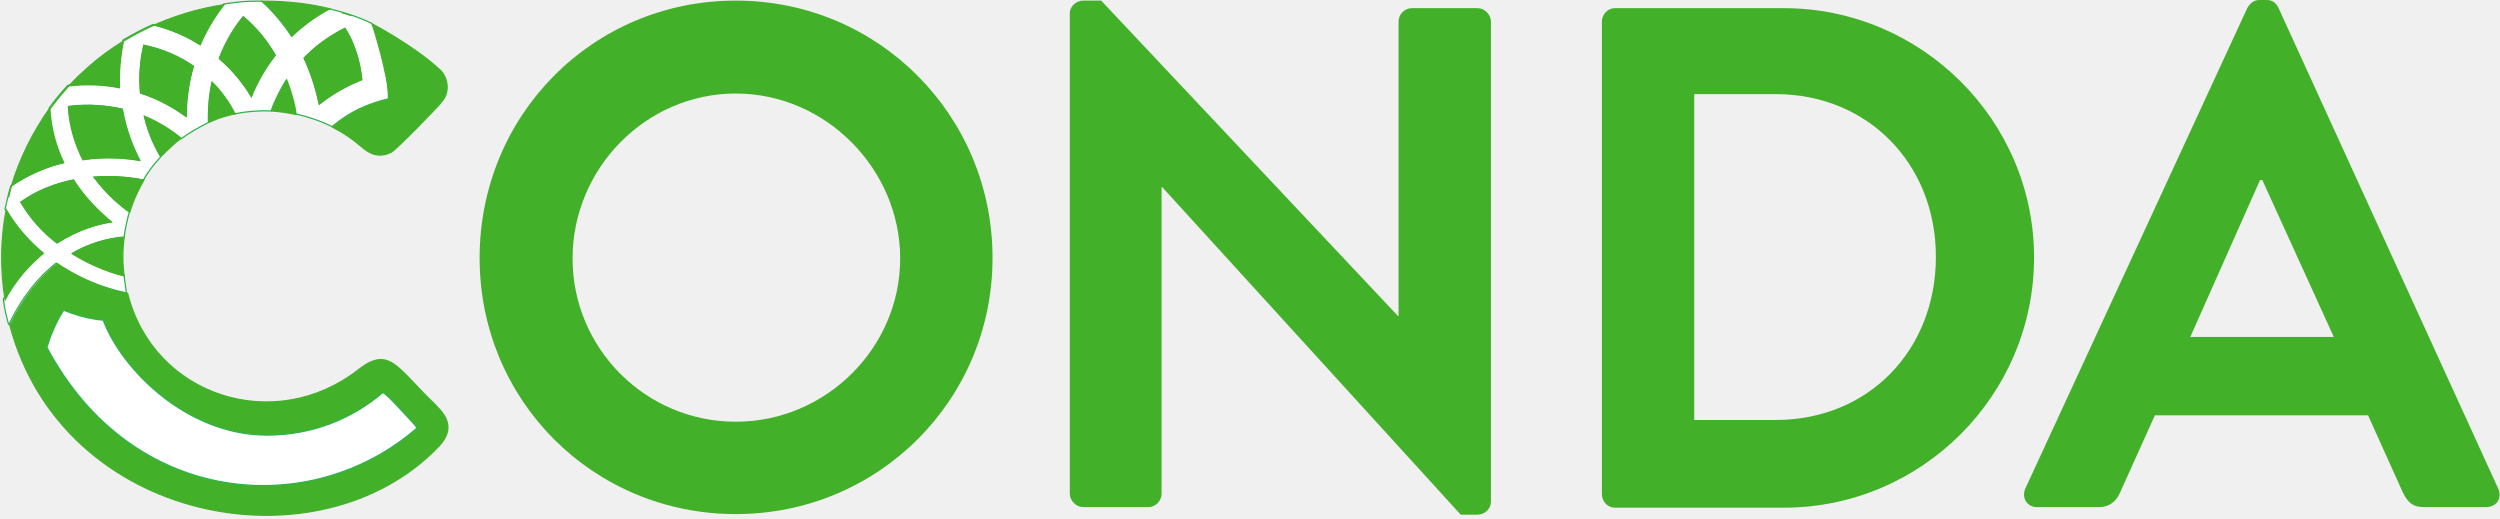
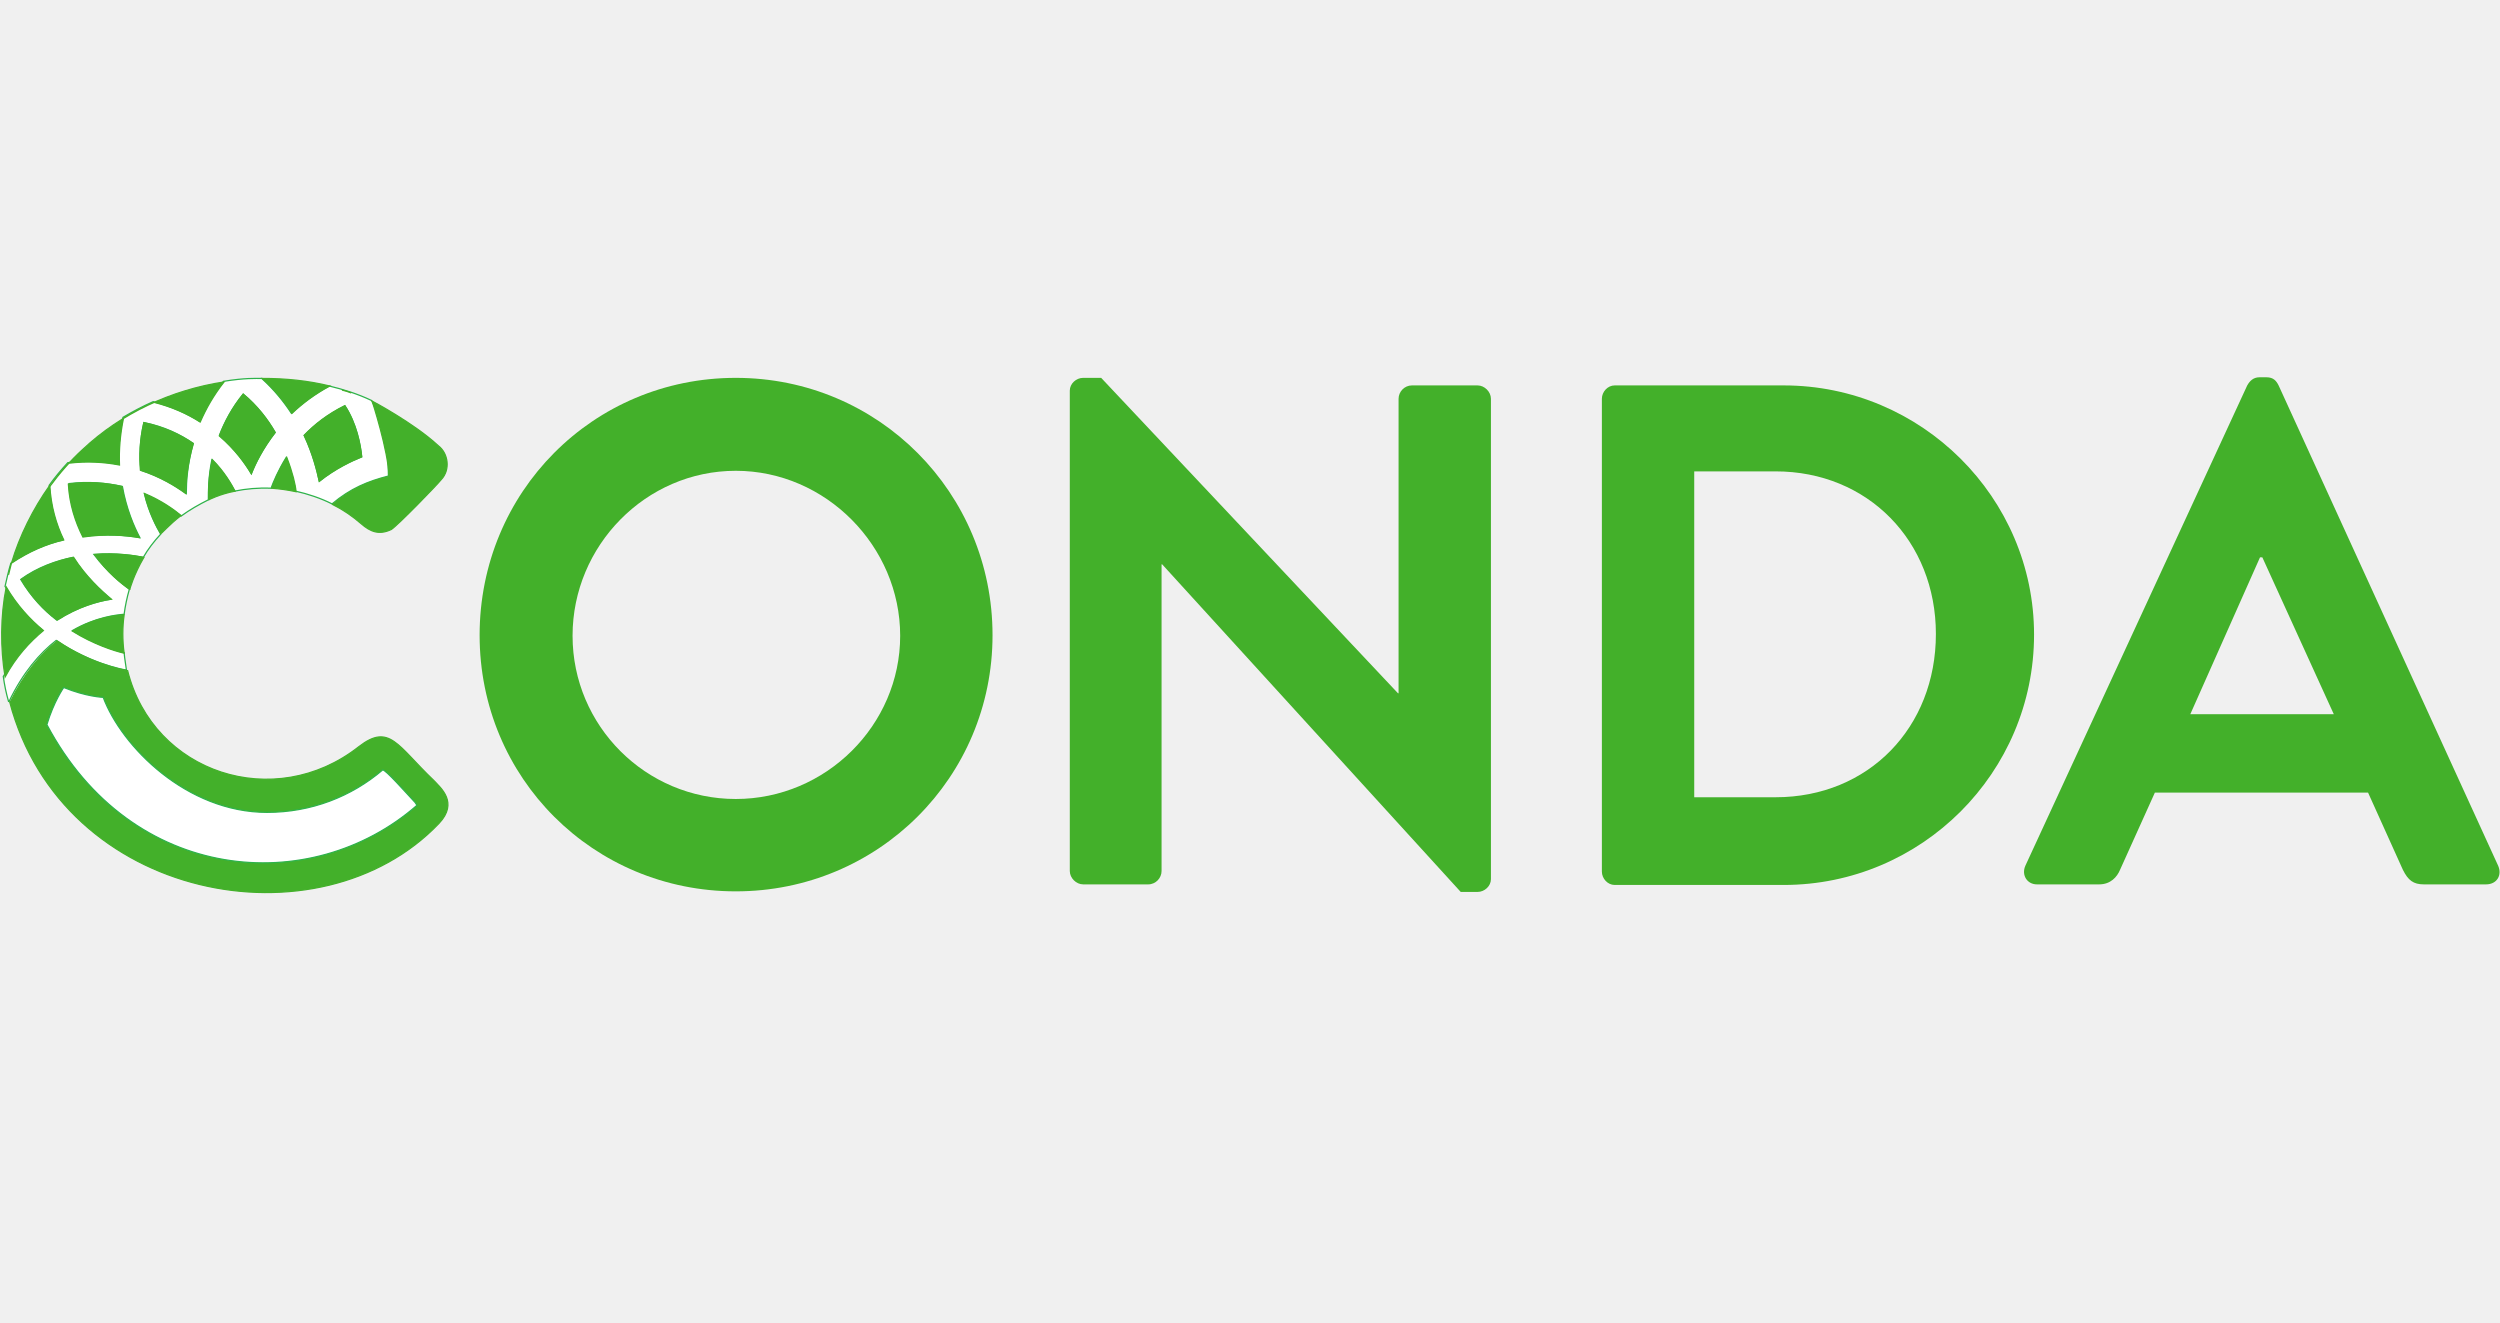
- <svg xmlns="http://www.w3.org/2000/svg" xmlns:xlink="http://www.w3.org/1999/xlink" width="497px" height="103px" viewBox="0 0 497 103" version="1.1">
+ <svg xmlns="http://www.w3.org/2000/svg" xmlns:xlink="http://www.w3.org/1999/xlink" width="497px" height="263px" viewBox="0 -75 497 263" version="1.1">
  <defs>
    <path d="M12.125,1.963 C15.821,11.779 28.754,24.828 44.69,24.828 C53.467,24.828 61.435,21.71 67.671,16.398 C68.132,16.167 72.405,21.017 74.137,22.865 C74.484,23.327 74.484,23.442 74.484,23.442 C53.467,41.803 17.784,39.147 0.924,7.391 C2.31,2.771 4.273,-3.28195259e-14 4.273,-3.28195259e-14 C8.776,1.848 12.125,1.963 12.125,1.963 L12.125,1.963 Z" id="path-1" />
    <rect id="path-3" x="0.462" y="0.577" width="90.535" height="103.931" />
  </defs>
  <g id="Page-1" stroke="none" stroke-width="1" fill="none" fill-rule="evenodd">
    <g id="logo_conda_RGB_inkscape" transform="translate(-2, -3)">
      <g id="g3588">
        <g id="g19-Clipped">
          <g id="g19" transform="translate(2.309575, 2.309575)">
            <path d="M24.366,55.43 C22.403,54.968 18.361,53.698 14.088,51.042 C18.708,48.386 22.865,47.924 24.366,47.808 C24.597,46.076 24.943,44.459 25.405,42.843 C23.904,41.688 21.017,39.378 18.361,35.914 C22.634,35.567 26.329,36.145 28.177,36.491 C29.101,34.875 30.255,33.373 31.641,31.872 C30.833,30.486 29.332,27.715 28.408,23.904 C31.872,25.405 34.413,27.253 35.683,28.292 C37.415,27.022 39.263,25.983 41.11,25.059 C41.11,23.442 41.11,20.555 41.803,17.091 C44.228,19.631 45.73,22.056 46.307,23.327 C48.617,22.865 51.042,22.634 53.582,22.749 C54.044,21.479 54.968,19.285 56.585,16.629 C57.739,19.631 58.201,22.056 58.432,23.327 C60.973,23.904 63.398,24.712 65.707,25.867 C69.403,22.749 72.867,21.364 76.909,20.324 C76.909,15.243 76.216,10.278 73.56,5.312 C70.904,4.042 68.017,3.118 65.13,2.425 C62.128,4.042 59.703,5.889 57.624,7.853 C56.123,5.543 54.16,3.118 51.734,0.924 C50.58,0.924 48.386,0.808 44.113,1.501 C42.034,4.157 40.533,6.813 39.378,9.469 C36.838,7.853 33.72,6.467 30.14,5.543 C28.061,6.467 26.098,7.506 24.135,8.661 C23.442,12.01 23.211,15.128 23.327,18.015 C20.324,17.437 16.86,17.206 13.165,17.668 C11.894,19.054 10.624,20.555 9.469,22.172 C9.7,26.329 10.74,29.909 12.241,33.027 C8.776,33.835 5.197,35.336 1.848,37.646 C1.386,39.147 1.039,40.764 0.693,42.265 C2.771,45.845 5.428,48.732 8.084,50.926 C5.428,53.12 2.771,56.123 0.346,60.164 C0.577,61.897 0.924,63.513 1.386,65.13 L1.501,65.13 C4.273,59.356 7.622,55.545 10.855,53.005 C17.437,57.508 23.904,58.779 24.828,58.894 C24.712,57.855 24.481,56.816 24.366,55.43 L24.366,55.43 Z M68.248,6.351 C70.558,9.816 71.366,14.088 71.597,16.513 C69.518,17.322 66.285,18.823 63.167,21.364 C62.705,19.169 61.897,15.936 60.164,12.241 C62.243,10.162 64.899,8.084 68.248,6.351 L68.248,6.351 Z M48.039,4.042 C50.811,6.351 52.889,9.123 54.39,11.663 C51.965,14.781 50.464,17.784 49.656,19.862 C48.501,17.784 46.422,15.012 43.305,12.241 C44.344,9.585 45.845,6.698 48.039,4.042 L48.039,4.042 Z M28.292,9.7 C32.334,10.509 35.452,12.01 38.108,13.857 C36.953,17.899 36.722,21.479 36.722,23.789 C34.644,22.287 31.641,20.44 27.715,19.169 C27.368,16.398 27.484,13.165 28.292,9.7 L28.292,9.7 Z M24.02,22.403 C24.828,26.907 26.329,30.371 27.484,32.565 C24.828,32.103 20.786,31.757 16.283,32.334 C14.781,29.447 13.626,25.867 13.396,21.825 C17.322,21.364 20.902,21.71 24.02,22.403 L24.02,22.403 Z M3.811,40.879 C7.16,38.454 10.855,37.184 14.204,36.491 C16.629,40.302 19.631,43.074 21.71,44.806 C19.054,45.268 15.128,46.307 10.97,48.963 C8.43,47 5.889,44.344 3.811,40.879 L3.811,40.879 Z" id="path21" stroke="#2DB24A" stroke-width="0.25" fill="#FFFFFF" />
            <g id="g23" stroke="#43B02A" stroke-width="0.25" fill="#43B02A">
              <path d="M46.422,23.327 C45.73,22.056 44.344,19.516 41.919,17.091 C41.11,20.555 41.11,23.558 41.226,25.059 C41.11,25.059 43.42,23.904 46.422,23.327 L46.422,23.327 Z" id="path25" />
              <path id="path27" />
              <path id="path29" />
              <path id="path31" />
              <path d="M35.683,28.177 C34.413,27.138 31.988,25.29 28.408,23.789 C29.332,27.599 30.833,30.371 31.641,31.757 C31.641,31.988 33.258,30.024 35.683,28.177 L35.683,28.177 Z" id="path35" />
              <path d="M49.656,19.862 C50.464,17.784 51.965,14.781 54.39,11.663 C52.889,9.007 50.811,6.351 48.039,4.042 C45.845,6.813 44.344,9.585 43.305,12.356 C46.422,15.012 48.386,17.784 49.656,19.862 L49.656,19.862 Z" id="path37" />
              <path d="M28.292,36.491 L28.292,36.491 C26.445,36.145 22.749,35.567 18.477,35.914 C21.017,39.494 23.904,41.803 25.521,42.843 C25.405,42.958 26.329,39.84 28.292,36.491 L28.292,36.491 Z" id="path39" />
              <path d="M11.086,48.963 C15.243,46.307 19.169,45.152 21.825,44.806 C19.747,43.074 16.744,40.302 14.319,36.491 C10.855,37.184 7.275,38.57 3.926,40.879 C5.889,44.344 8.43,47 11.086,48.963 L11.086,48.963 Z" id="path43" />
              <path d="M24.366,47.924 C22.749,48.039 18.708,48.386 14.088,51.157 C18.361,53.813 22.403,55.083 24.366,55.545 L24.366,55.545 C24.02,53.005 24.02,50.349 24.366,47.924 L24.366,47.924 L24.366,47.924 Z" id="path45" />
              <path d="M38.108,13.857 C35.567,12.125 32.334,10.624 28.292,9.7 C27.484,13.165 27.368,16.398 27.599,19.169 C31.526,20.44 34.528,22.287 36.607,23.789 C36.607,21.479 36.953,17.899 38.108,13.857 L38.108,13.857 Z" id="path47" />
              <path d="M73.675,5.428 C73.675,5.428 76.909,15.359 77.024,20.44 C73.098,21.364 69.634,22.749 65.823,25.983 C67.901,27.022 69.749,28.292 71.481,29.794 C73.329,31.41 75.061,32.103 77.486,30.948 C78.872,30.024 86.609,22.056 87.417,21.017 C89.265,19.054 88.803,15.821 86.84,14.319 C81.99,9.816 73.675,5.428 73.675,5.428 L73.675,5.428 Z" id="path49" />
              <path d="M1.963,37.646 C5.428,35.336 8.892,33.835 12.356,33.027 C10.855,29.909 9.816,26.329 9.585,22.172 C6.236,26.907 3.58,32.219 1.963,37.646 L1.963,37.646 Z" id="path51" />
              <path d="M27.368,32.565 C26.214,30.371 24.712,26.791 23.904,22.403 C20.786,21.71 17.322,21.364 13.28,21.941 C13.511,25.983 14.666,29.447 16.167,32.45 C20.786,31.757 24.712,32.103 27.368,32.565 L27.368,32.565 Z" id="path55" />
              <path id="path57" />
              <path d="M13.28,17.784 C16.975,17.322 20.44,17.553 23.442,18.13 C23.327,15.243 23.558,12.125 24.251,8.776 C26.214,7.622 28.177,6.582 30.255,5.658 C33.951,6.582 36.953,7.968 39.494,9.585 C40.649,6.929 42.15,4.273 44.228,1.617 C33.72,3.233 23.789,7.853 16.167,15.012 C13.742,17.206 11.548,19.747 9.585,22.403 C10.74,20.671 12.01,19.169 13.28,17.784 L13.28,17.784 Z" id="path59" />
              <path id="path61" />
              <path id="path63" />
              <path id="path65" />
              <path d="M1.386,39.956 C1.617,39.147 1.732,38.454 1.963,37.646 C1.732,38.454 1.501,39.263 1.386,39.956 L1.386,39.956 Z" id="path67" />
              <path id="path69" />
              <path d="M8.314,51.042 C5.658,48.848 3.002,45.961 0.924,42.381 C-0.231,48.27 -0.231,54.506 0.693,60.28 C2.887,56.238 5.543,53.351 8.314,51.042 L8.314,51.042 Z" id="path71" />
              <path id="path73" />
              <path d="M85.916,80.835 C78.641,73.906 77.14,69.403 71.019,74.137 C54.275,87.302 30.14,79.449 25.059,59.01 C24.135,58.894 17.668,57.624 11.086,53.12 C7.853,55.661 4.504,59.587 1.732,65.245 L1.617,65.245 C12.125,104.97 63.282,114.208 86.955,89.381 C90.882,85.223 87.302,82.336 85.916,80.835 L85.916,80.835 Z" id="path75" />
              <path id="path77" />
              <path d="M68.248,6.351 C64.899,7.968 62.243,10.047 60.164,12.241 C61.897,15.936 62.705,19.285 63.167,21.364 C66.4,18.823 69.634,17.322 71.597,16.513 C71.366,14.204 70.558,9.931 68.248,6.351 L68.248,6.351 Z" id="path79" />
              <path id="path81" />
              <path d="M56.7,16.629 C55.083,19.169 54.16,21.479 53.698,22.749 L53.698,22.749 C55.314,22.865 56.931,23.096 58.548,23.442 C58.432,22.056 57.855,19.631 56.7,16.629 L56.7,16.629 Z" id="path83" />
              <path d="M69.518,3.811 C68.941,3.58 68.248,3.349 67.671,3.233 C68.363,3.349 68.941,3.58 69.518,3.811 L69.518,3.811 Z" id="path85" />
              <path d="M57.739,7.853 C59.818,5.889 62.243,4.042 65.245,2.425 C60.973,1.386 56.585,0.924 51.85,0.924 C54.275,3.118 56.238,5.543 57.739,7.853 L57.739,7.853 Z" id="path87" />
              <path id="path89" />
            </g>
            <g id="g91" transform="translate(8.083511, 62.35851)">
              <g id="g99-Clipped">
                <mask id="mask-2" fill="white">
                  <use xlink:href="#path-1" />
                </mask>
                <g id="SVGID_2_" />
                <g id="g99" mask="url(#mask-2)">
                  <g transform="translate(-9.238298, -63.5133)">
                    <g id="rect107-Clipped">
                      <mask id="mask-4" fill="white">
                        <use xlink:href="#path-3" />
                      </mask>
                      <g id="SVGID_4_" />
                      <rect id="rect107" stroke="#2DB24A" stroke-width="0.25" fill="#FFFFFF" mask="url(#mask-4)" x="2.656" y="56.123" width="88.341" height="49.656" />
                    </g>
                    <g id="use109">
                      <rect id="SVGID_4_" stroke="#2DB24A" stroke-width="0.25" x="0.462" y="0.577" width="90.535" height="103.931" />
                    </g>
                  </g>
                </g>
              </g>
              <g id="use111" stroke="#2DB24A" stroke-width="0.25">
                <path d="M12.125,1.963 C15.821,11.779 28.754,24.828 44.69,24.828 C53.467,24.828 61.435,21.71 67.671,16.398 C68.132,16.167 72.405,21.017 74.137,22.865 C74.484,23.327 74.484,23.442 74.484,23.442 C53.467,41.803 17.784,39.147 0.924,7.391 C2.31,2.771 4.273,-3.28195259e-14 4.273,-3.28195259e-14 C8.776,1.848 12.125,1.963 12.125,1.963 L12.125,1.963 Z" id="SVGID_2_" />
              </g>
            </g>
          </g>
        </g>
        <g id="g119" transform="translate(97.00213, 2.309575)" fill="#43B02A">
          <path d="M51.273,0.808 C79.68,0.808 102.314,23.673 102.314,51.965 C102.314,80.258 79.565,102.892 51.273,102.892 C22.98,102.892 0.346,80.373 0.346,51.965 C0.346,23.558 22.865,0.808 51.273,0.808 L51.273,0.808 Z M51.273,84.53 C69.172,84.53 83.953,69.865 83.953,52.081 C83.953,34.297 69.172,19.285 51.273,19.285 C33.373,19.285 18.823,34.182 18.823,52.081 C18.823,69.98 33.373,84.53 51.273,84.53 L51.273,84.53 Z" id="path121" />
          <path d="M117.673,3.349 C117.673,1.963 118.943,0.808 120.329,0.808 L123.909,0.808 L182.918,63.513 L183.034,63.513 L183.034,4.966 C183.034,3.58 184.189,2.31 185.69,2.31 L198.739,2.31 C200.125,2.31 201.395,3.58 201.395,4.966 L201.395,100.466 C201.395,101.852 200.125,103.007 198.739,103.007 L195.39,103.007 L136.034,37.877 L135.918,37.877 L135.918,98.85 C135.918,100.236 134.764,101.506 133.262,101.506 L120.329,101.506 C118.943,101.506 117.673,100.236 117.673,98.85 L117.673,3.349 L117.673,3.349 Z" id="path123" />
          <path d="M223.451,4.966 C223.451,3.58 224.606,2.31 225.992,2.31 L259.596,2.31 C286.965,2.31 309.368,24.597 309.368,51.85 C309.368,79.334 286.965,101.621 259.596,101.621 L225.992,101.621 C224.606,101.621 223.451,100.351 223.451,98.965 L223.451,4.966 L223.451,4.966 Z M257.979,84.184 C276.456,84.184 289.852,70.327 289.852,51.734 C289.852,33.258 276.341,19.4 257.979,19.4 L241.812,19.4 L241.812,84.184 L257.979,84.184 L257.979,84.184 Z" id="path125" />
          <path d="M307.635,97.81 L351.748,2.31 C352.21,1.501 352.903,0.693 354.173,0.693 L355.559,0.693 C356.945,0.693 357.522,1.386 357.984,2.31 L401.635,97.81 C402.443,99.658 401.404,101.506 399.21,101.506 L386.854,101.506 C384.775,101.506 383.736,100.697 382.697,98.619 L375.768,83.26 L333.387,83.26 L326.458,98.619 C325.881,100.005 324.611,101.506 322.301,101.506 L309.945,101.506 C307.982,101.506 306.827,99.658 307.635,97.81 L307.635,97.81 Z M368.955,67.671 L354.751,36.491 L354.289,36.491 L340.431,67.671 L368.955,67.671 L368.955,67.671 Z" id="path127" />
        </g>
      </g>
    </g>
  </g>
</svg>
